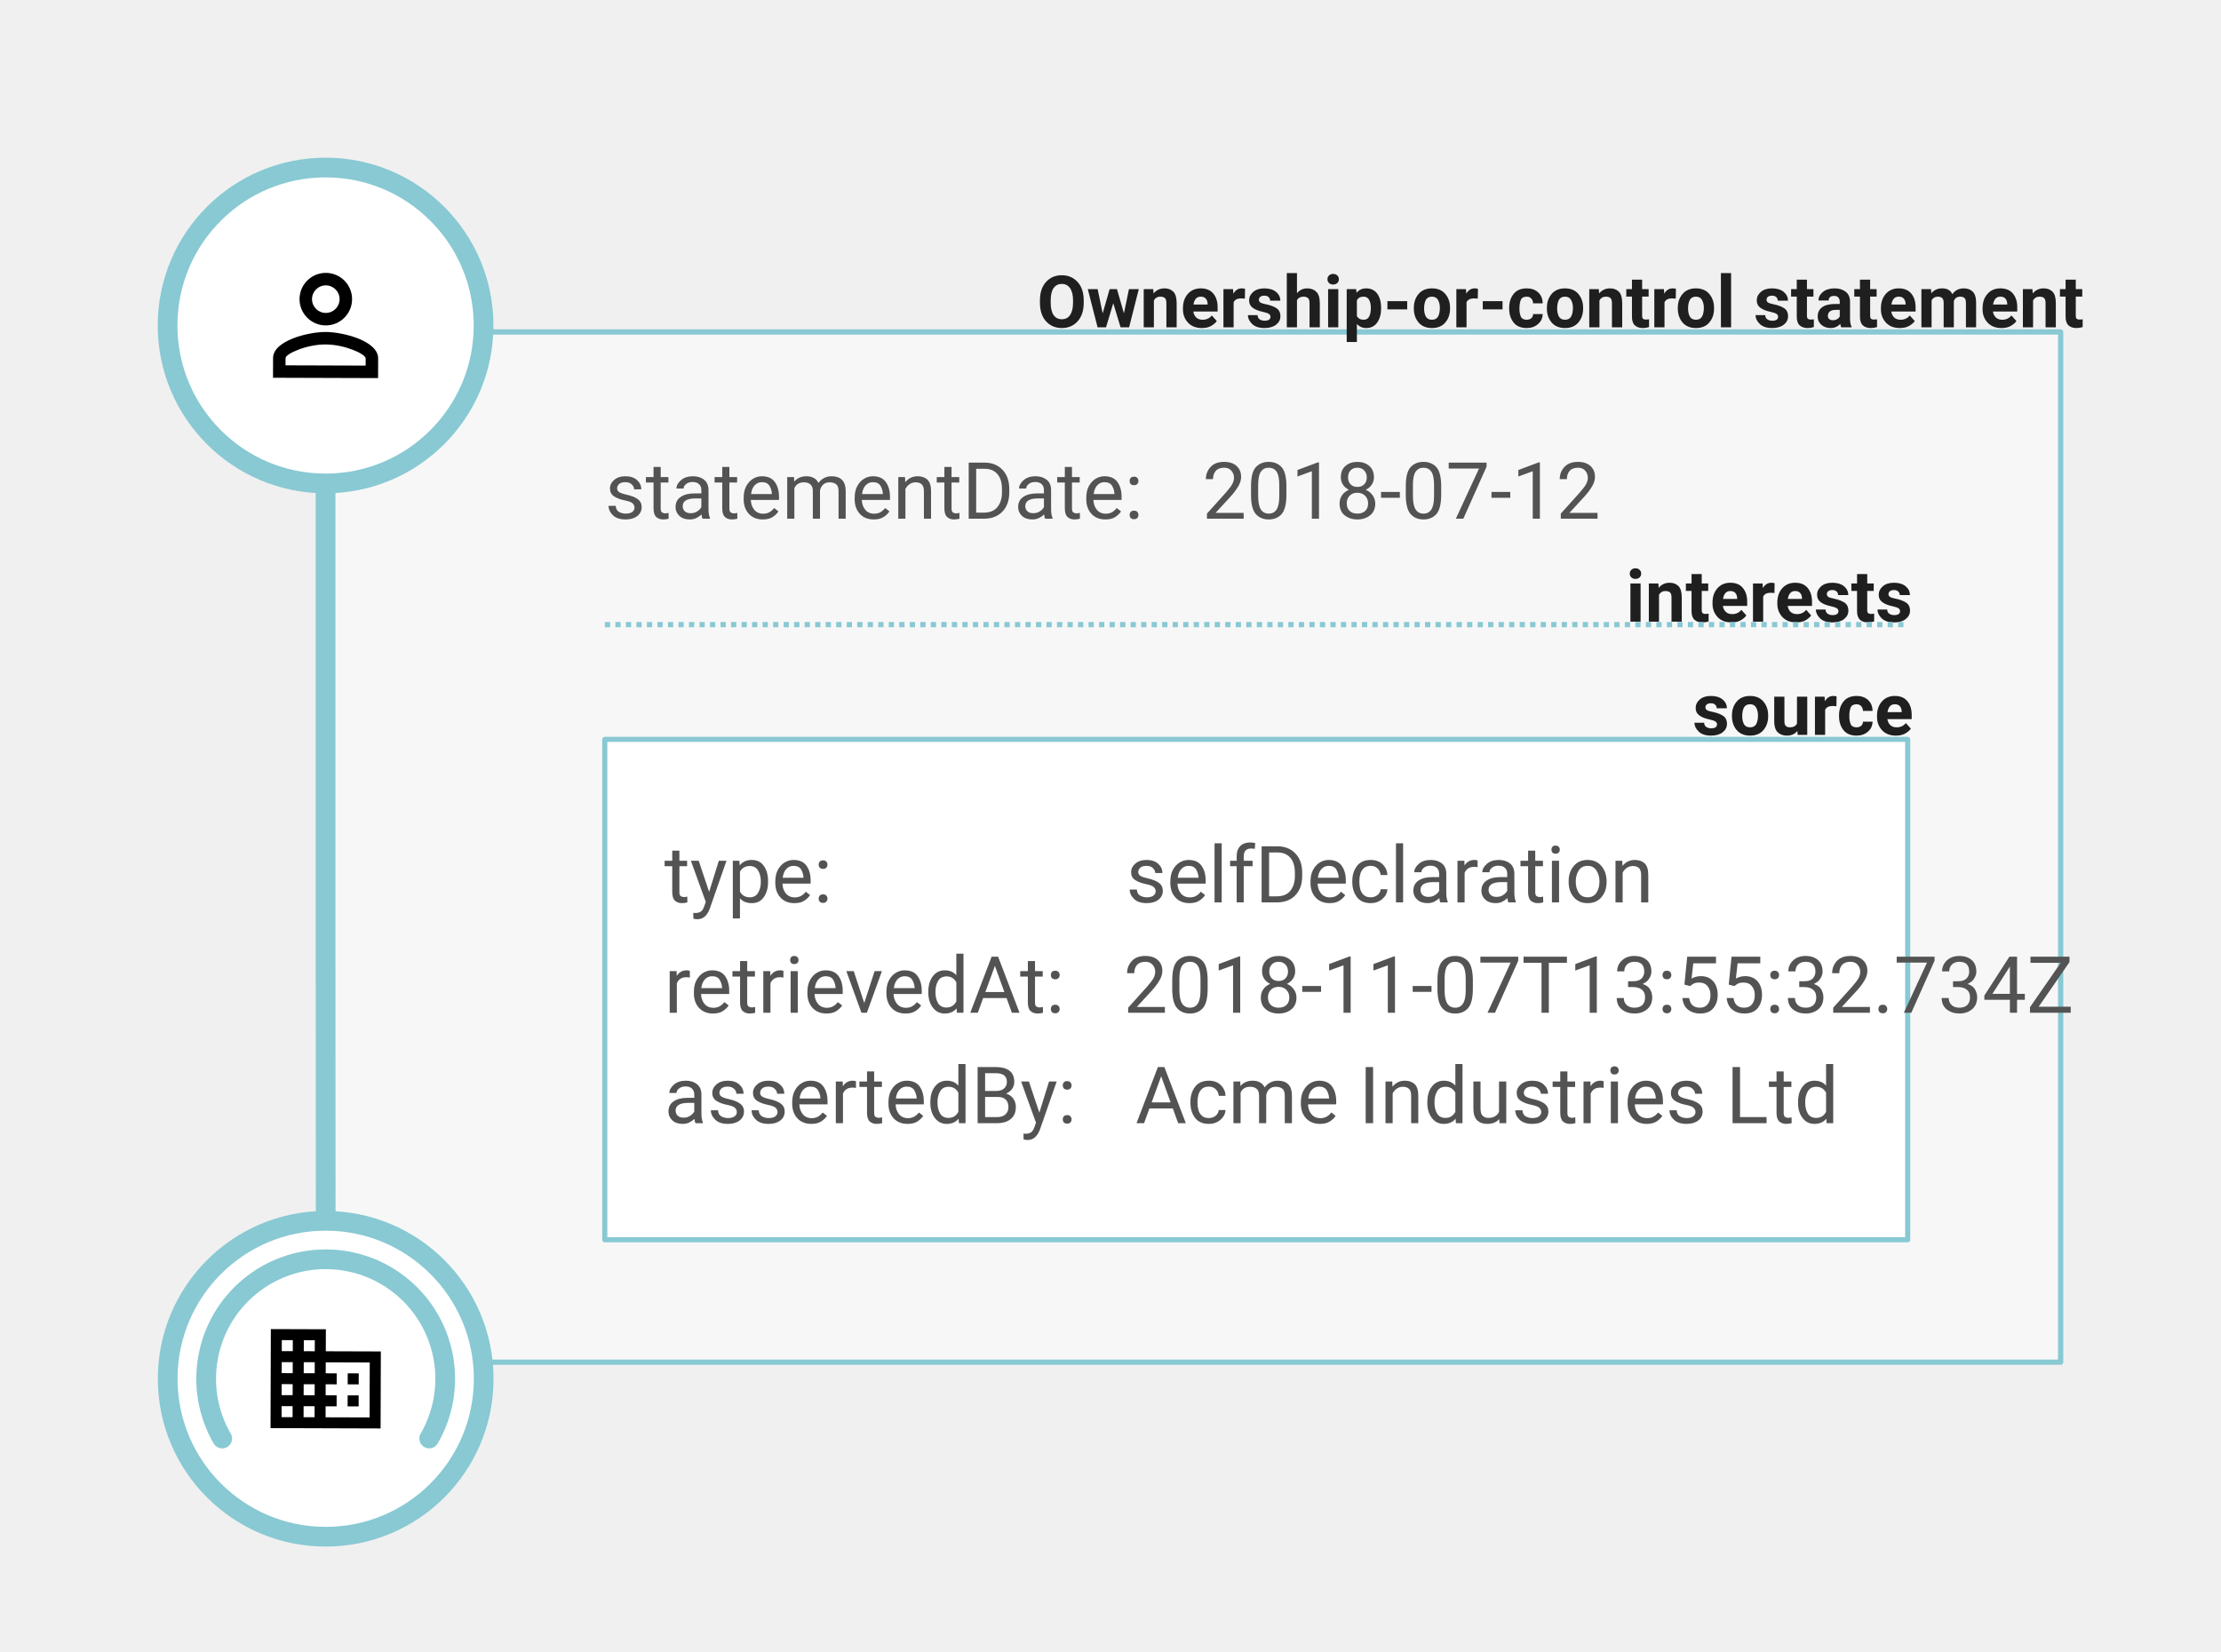
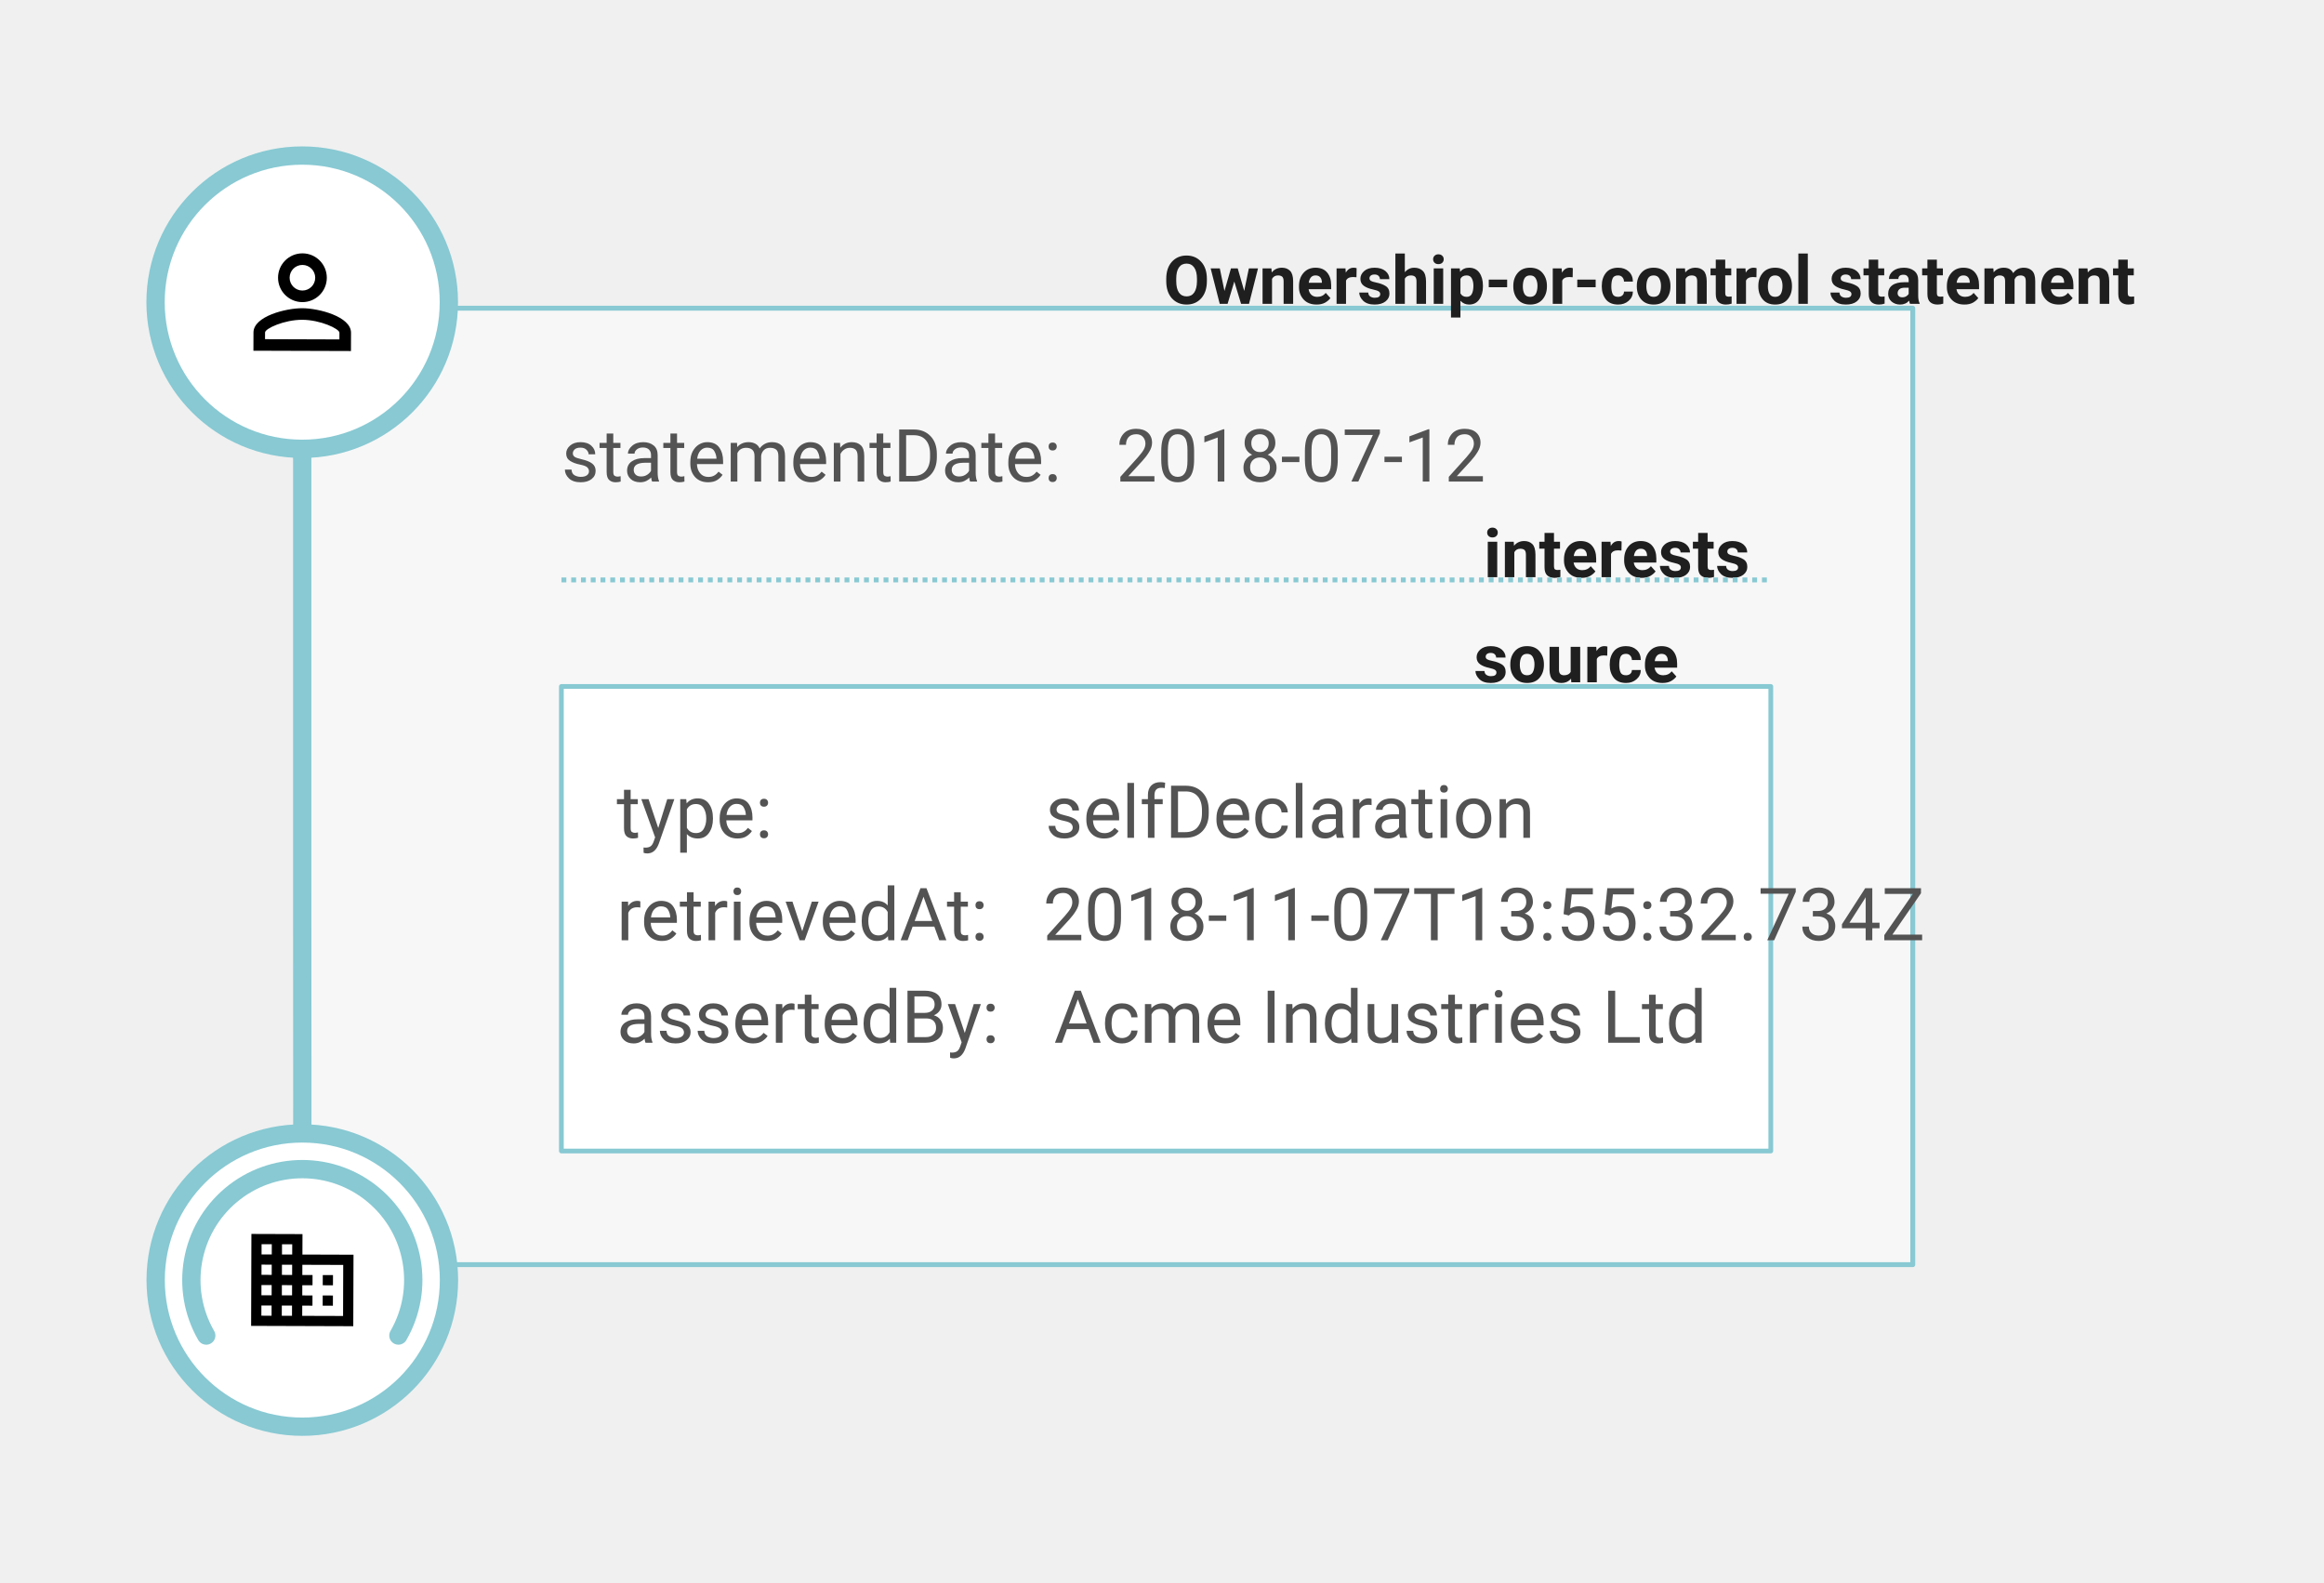
- <svg xmlns="http://www.w3.org/2000/svg" id="Layer_1" data-name="Layer 1" viewBox="0 0 422.451 314.247" version="1.1" width="422.451" height="314.247">
+ <svg xmlns="http://www.w3.org/2000/svg" id="Layer_1" data-name="Layer 1" viewBox="0 0 476.215 324.247" version="1.1" width="476.215" height="324.247">
  <defs id="defs3">
    <marker orient="auto" refY="0" refX="0" id="Arrow1Lend" style="overflow:visible">
-       <path id="path4371" d="M 0,0 5,-5 -12.5,0 5,5 0,0 Z" style="fill:#00deb6;fill-opacity:1;fill-rule:evenodd;stroke:#00deb6;stroke-width:1pt;stroke-opacity:1" transform="matrix(-0.8,0,0,-0.8,-10,0)" />
+       <path id="path4371" d="M 0,0 5,-5 -12.5,0 5,5 Z" style="fill:#00deb6;fill-opacity:1;fill-rule:evenodd;stroke:#00deb6;stroke-width:1pt;stroke-opacity:1" transform="matrix(-0.8,0,0,-0.8,-10,0)" />
    </marker>
    <marker orient="auto" refY="0" refX="0" id="Arrow1Mend" style="overflow:visible">
-       <path id="path4377" d="M 0,0 5,-5 -12.5,0 5,5 0,0 Z" style="fill:#00deb6;fill-opacity:1;fill-rule:evenodd;stroke:#00deb6;stroke-width:1pt;stroke-opacity:1" transform="matrix(-0.4,0,0,-0.4,-4,0)" />
+       <path id="path4377" d="M 0,0 5,-5 -12.5,0 5,5 Z" style="fill:#00deb6;fill-opacity:1;fill-rule:evenodd;stroke:#00deb6;stroke-width:1pt;stroke-opacity:1" transform="matrix(-0.4,0,0,-0.4,-4,0)" />
    </marker>
    <marker orient="auto" refY="0" refX="0" id="Arrow1Mstart" style="overflow:visible">
-       <path id="path4374" d="M 0,0 5,-5 -12.5,0 5,5 0,0 Z" style="fill:#88c9d3;fill-opacity:1;fill-rule:evenodd;stroke:#88c9d3;stroke-width:1pt;stroke-opacity:1" transform="matrix(0.4,0,0,0.4,4,0)" />
+       <path id="path4374" d="M 0,0 5,-5 -12.5,0 5,5 Z" style="fill:#88c9d3;fill-opacity:1;fill-rule:evenodd;stroke:#88c9d3;stroke-width:1pt;stroke-opacity:1" transform="matrix(0.4,0,0,0.4,4,0)" />
    </marker>
    <style id="style5">.cls-1,.cls-10,.cls-11,.cls-7,.cls-8{fill:none;}.cls-1,.cls-11{stroke:#00deb6;}.cls-1,.cls-10,.cls-11,.cls-7{stroke-miterlimit:10;}.cls-2{fill:#00deb6;}.cls-3{font-size:16px;fill:#262737;}.cls-12,.cls-3{font-family:HKGrotesk-SemiBold, HK Grotesk;font-weight:700;}.cls-4{letter-spacing:-0.03em;}.cls-5{letter-spacing:-0.02em;}.cls-6{letter-spacing:0em;}.cls-7{stroke:#262737;}.cls-11,.cls-7{stroke-width:5px;}.cls-9{letter-spacing:-0.01em;}.cls-10{stroke:#e6e6e6;}.cls-12{font-size:12px;fill:gray;}.cls-13{letter-spacing:-0.03em;}.cls-14{letter-spacing:-0.01em;}.cls-15{letter-spacing:-0.02em;}.cls-16{letter-spacing:0em;}.cls-17{letter-spacing:0em;}.cls-18{letter-spacing:0em;}</style>
    <marker orient="auto" refY="0" refX="0" id="Arrow1Mstart-2" style="overflow:visible">
-       <path id="path4374-0" d="M 0,0 5,-5 -12.5,0 5,5 0,0 Z" style="fill:#88c9d3;fill-opacity:1;fill-rule:evenodd;stroke:#88c9d3;stroke-width:1pt;stroke-opacity:1" transform="matrix(0.4,0,0,0.4,4,0)" />
+       <path id="path4374-0" d="M 0,0 5,-5 -12.5,0 5,5 Z" style="fill:#88c9d3;fill-opacity:1;fill-rule:evenodd;stroke:#88c9d3;stroke-width:1pt;stroke-opacity:1" transform="matrix(0.4,0,0,0.4,4,0)" />
    </marker>
    <clipPath id="p.1">
-       <path style="clip-rule:evenodd" id="path3414" d="M 0,0 30,0 30,26 0,26 Z" />
+       <path style="clip-rule:evenodd" id="path3414" d="M 0,0 H 30 V 26 H 0 Z" />
    </clipPath>
    <clipPath id="p.2">
-       <path style="clip-rule:evenodd" id="path3423" d="M 0,0 24,0 24,25 0,25 Z" />
+       <path style="clip-rule:evenodd" id="path3423" d="M 0,0 H 24 V 25 H 0 Z" />
    </clipPath>
    <clipPath id="p.1-3">
-       <path style="clip-rule:evenodd" id="path3414-8" d="M 0,0 30,0 30,26 0,26 Z" />
+       <path style="clip-rule:evenodd" id="path3414-8" d="M 0,0 H 30 V 26 H 0 Z" />
    </clipPath>
    <clipPath id="p.1-3-0">
-       <path style="clip-rule:evenodd" id="path3414-8-5" d="M 0,0 30,0 30,26 0,26 Z" />
+       <path style="clip-rule:evenodd" id="path3414-8-5" d="M 0,0 H 30 V 26 H 0 Z" />
    </clipPath>
    <clipPath id="p.2-5">
-       <path style="clip-rule:evenodd" id="path3423-3" d="M 0,0 24,0 24,25 0,25 Z" />
+       <path style="clip-rule:evenodd" id="path3423-3" d="M 0,0 H 24 V 25 H 0 Z" />
    </clipPath>
    <clipPath id="p.1-9">
-       <path style="clip-rule:evenodd" id="path3414-1" d="M 0,0 30,0 30,26 0,26 Z" />
+       <path style="clip-rule:evenodd" id="path3414-1" d="M 0,0 H 30 V 26 H 0 Z" />
    </clipPath>
    <marker orient="auto" refY="0" refX="0" id="Arrow1Mstart-2-5" style="overflow:visible">
-       <path id="path4374-0-0" d="M 0,0 5,-5 -12.5,0 5,5 0,0 Z" style="fill:#00deb6;fill-opacity:1;fill-rule:evenodd;stroke:#00deb6;stroke-width:1pt;stroke-opacity:1" transform="matrix(0.4,0,0,0.4,4,0)" />
+       <path id="path4374-0-0" d="M 0,0 5,-5 -12.5,0 5,5 Z" style="fill:#00deb6;fill-opacity:1;fill-rule:evenodd;stroke:#00deb6;stroke-width:1pt;stroke-opacity:1" transform="matrix(0.4,0,0,0.4,4,0)" />
    </marker>
    <marker orient="auto" refY="0" refX="0" id="Arrow1Mstart-4" style="overflow:visible">
-       <path id="path4374-9" d="M 0,0 5,-5 -12.5,0 5,5 0,0 Z" style="fill:#00deb6;fill-opacity:1;fill-rule:evenodd;stroke:#00deb6;stroke-width:1pt;stroke-opacity:1" transform="matrix(0.4,0,0,0.4,4,0)" />
+       <path id="path4374-9" d="M 0,0 5,-5 -12.5,0 5,5 Z" style="fill:#00deb6;fill-opacity:1;fill-rule:evenodd;stroke:#00deb6;stroke-width:1pt;stroke-opacity:1" transform="matrix(0.4,0,0,0.4,4,0)" />
    </marker>
    <marker orient="auto" refY="0" refX="0" id="Arrow1Mstart-2-9" style="overflow:visible">
-       <path id="path4374-0-9" d="M 0,0 5,-5 -12.5,0 5,5 0,0 Z" style="fill:#88c9d3;fill-opacity:1;fill-rule:evenodd;stroke:#88c9d3;stroke-width:1pt;stroke-opacity:1" transform="matrix(0.4,0,0,0.4,4,0)" />
+       <path id="path4374-0-9" d="M 0,0 5,-5 -12.5,0 5,5 Z" style="fill:#88c9d3;fill-opacity:1;fill-rule:evenodd;stroke:#88c9d3;stroke-width:1pt;stroke-opacity:1" transform="matrix(0.4,0,0,0.4,4,0)" />
    </marker>
    <marker orient="auto" refY="0" refX="0" id="Arrow1Mstart-2-9-8" style="overflow:visible">
-       <path id="path4374-0-9-9" d="M 0,0 5,-5 -12.5,0 5,5 0,0 Z" style="fill:#88c9d3;fill-opacity:1;fill-rule:evenodd;stroke:#88c9d3;stroke-width:1pt;stroke-opacity:1" transform="matrix(0.4,0,0,0.4,4,0)" />
+       <path id="path4374-0-9-9" d="M 0,0 5,-5 -12.5,0 5,5 Z" style="fill:#88c9d3;fill-opacity:1;fill-rule:evenodd;stroke:#88c9d3;stroke-width:1pt;stroke-opacity:1" transform="matrix(0.4,0,0,0.4,4,0)" />
    </marker>
  </defs>
  <rect style="fill:#f7f7f7;fill-opacity:1;stroke:#88c9d3;stroke-width:1;stroke-linecap:round;stroke-linejoin:round;stroke-miterlimit:10;stroke-dasharray:none;stroke-opacity:1" id="rect11772" width="330" height="196" x="61.951" y="63.161" />
  <circle class="cls-11" id="circle209-2-0-1" style="fill:#ffffff;fill-opacity:1;stroke:#88c9d3;stroke-width:3.75;stroke-linecap:round;stroke-miterlimit:8.5;stroke-dasharray:none;stroke-opacity:1" cx="61.949" cy="262.319" r="30.052" />
  <path class="cls-11" id="circle209-7-4" style="fill:none;stroke:#88c9d3;stroke-width:3.75;stroke-linecap:round;stroke-miterlimit:8.5;stroke-dasharray:none;stroke-opacity:1" d="m 42.26,273.687 a 22.735,22.735 0 0 1 5.075,-28.783 22.735,22.735 0 0 1 29.227,0 22.735,22.735 0 0 1 5.075,28.783" />
  <path class="cls-2" d="M 347.068,56.626 Z" id="path11-6" style="fill:#00deb6" />
-   <path d="m 347.068,56.626 0,0 m 0,0 0,0 m 0,0 z m 0,0 z" id="path27-3" />
+   <path d="m 347.068,56.626 v 0 m 0,0 v 0 m 0,0 z m 0,0 z" id="path27-3" />
  <path class="cls-8" d="M 347.068,56.626 Z" id="path29-0" style="fill:none" />
  <path class="cls-8" d="M 347.068,56.626 Z" id="path41-6" style="fill:none" />
  <path d="m 347.068,56.626 z m 0,0 z m 0,0 z m 0,0 z m 0,0 z m 0,0 z m 0,0 z m 0,0 z m 0,0 z m 0,0 z m 0,0 z m 0,0 z" id="path43-0" />
-   <path class="cls-10" d="m 347.068,56.626 0,0" id="path45-4" style="fill:none;stroke:#e6e6e6;stroke-miterlimit:10" />
-   <path class="cls-10" d="m 347.068,56.626 0,0" id="path47-5" style="fill:none;stroke:#e6e6e6;stroke-miterlimit:10" />
-   <path class="cls-10" d="m 347.068,56.626 0,0" id="path49-8" style="fill:none;stroke:#e6e6e6;stroke-miterlimit:10" />
-   <path class="cls-10" d="m 347.068,56.626 0,0" id="path51-2" style="fill:none;stroke:#e6e6e6;stroke-miterlimit:10" />
-   <path class="cls-10" d="m 347.068,56.626 0,0" id="path53-8" style="fill:none;stroke:#e6e6e6;stroke-miterlimit:10" />
-   <path class="cls-10" d="m 347.068,56.626 0,0" id="path55-6" style="fill:none;stroke:#e6e6e6;stroke-miterlimit:10" />
-   <path class="cls-10" d="m 347.068,56.626 0,0" id="path57-8" style="fill:none;stroke:#e6e6e6;stroke-miterlimit:10" />
-   <path class="cls-10" d="m 347.068,56.626 0,0" id="path59-5" style="fill:none;stroke:#e6e6e6;stroke-miterlimit:10" />
-   <path class="cls-10" d="m 347.068,56.626 0,0" id="path61-3" style="fill:none;stroke:#e6e6e6;stroke-miterlimit:10" />
-   <path class="cls-10" d="m 347.068,56.626 0,0" id="path63-4" style="fill:none;stroke:#e6e6e6;stroke-miterlimit:10" />
-   <path class="cls-10" d="m 347.068,56.626 0,0" id="path65-0" style="fill:none;stroke:#e6e6e6;stroke-miterlimit:10" />
-   <path class="cls-10" d="m 347.068,56.626 0,0" id="path67-1" style="fill:none;stroke:#e6e6e6;stroke-miterlimit:10" />
-   <path class="cls-10" d="m 347.068,56.626 0,0" id="path69-7" style="fill:none;stroke:#e6e6e6;stroke-miterlimit:10" />
-   <path class="cls-10" d="m 347.068,56.626 0,0" id="path71-7" style="fill:none;stroke:#e6e6e6;stroke-miterlimit:10" />
-   <path class="cls-10" d="m 347.068,56.626 0,0" id="path73-8" style="fill:none;stroke:#e6e6e6;stroke-miterlimit:10" />
-   <path class="cls-10" d="m 347.068,56.626 0,0" id="path75-0" style="fill:none;stroke:#e6e6e6;stroke-miterlimit:10" />
-   <path class="cls-10" d="m 347.068,56.626 0,0" id="path77-8" style="fill:none;stroke:#e6e6e6;stroke-miterlimit:10" />
-   <path class="cls-11" d="m 347.068,56.626 0,0" id="path79-9" style="fill:none;stroke:#00deb6;stroke-width:5px;stroke-miterlimit:10" />
-   <path class="cls-11" d="m 347.068,56.626 0,0" id="path85-7" style="fill:none;stroke:#00deb6;stroke-width:5px;stroke-miterlimit:10" />
-   <path class="cls-11" d="m 347.068,56.626 0,0" id="path87-8" style="fill:none;stroke:#00deb6;stroke-width:5px;stroke-miterlimit:10" />
-   <path class="cls-11" d="m 347.068,56.626 0,0" id="path89-3" style="fill:none;stroke:#00deb6;stroke-width:5px;stroke-miterlimit:10" />
-   <path class="cls-11" d="m 347.068,56.626 0,0" id="path91-9" style="fill:none;stroke:#00deb6;stroke-width:5px;stroke-miterlimit:10" />
-   <path class="cls-11" d="m 347.068,56.626 0,0" id="path93-7" style="fill:none;stroke:#00deb6;stroke-width:5px;stroke-miterlimit:10" />
-   <path class="cls-11" d="m 347.068,56.626 0,0" id="path95-2" style="fill:none;stroke:#00deb6;stroke-width:5px;stroke-miterlimit:10" />
-   <path class="cls-10" d="m 347.068,56.626 0,0" id="path97-5" style="fill:none;stroke:#e6e6e6;stroke-miterlimit:10" />
-   <path class="cls-10" d="m 347.068,56.626 0,0" id="path99-0" style="fill:none;stroke:#e6e6e6;stroke-miterlimit:10" />
-   <path class="cls-10" d="m 347.068,56.626 0,0" id="path101-2" style="fill:none;stroke:#e6e6e6;stroke-miterlimit:10" />
-   <path class="cls-10" d="m 347.068,56.626 0,0" id="path103-4" style="fill:none;stroke:#e6e6e6;stroke-miterlimit:10" />
-   <path class="cls-10" d="m 347.068,56.626 0,0" id="path105-8" style="fill:none;stroke:#e6e6e6;stroke-miterlimit:10" />
-   <path class="cls-10" d="m 347.068,56.626 0,0" id="path107-0" style="fill:none;stroke:#e6e6e6;stroke-miterlimit:10" />
-   <path class="cls-10" d="m 347.068,56.626 0,0" id="path109-6" style="fill:none;stroke:#e6e6e6;stroke-miterlimit:10" />
-   <path class="cls-10" d="m 347.068,56.626 0,0" id="path111-2" style="fill:none;stroke:#e6e6e6;stroke-miterlimit:10" />
-   <path class="cls-10" d="m 347.068,56.626 0,0" id="path113-6" style="fill:none;stroke:#e6e6e6;stroke-miterlimit:10" />
-   <path class="cls-10" d="m 347.068,56.626 0,0" id="path115-5" style="fill:none;stroke:#e6e6e6;stroke-miterlimit:10" />
-   <path class="cls-10" d="m 347.068,56.626 0,0" id="path117-6" style="fill:none;stroke:#e6e6e6;stroke-miterlimit:10" />
-   <path class="cls-10" d="m 347.068,56.626 0,0" id="path119-6" style="fill:none;stroke:#e6e6e6;stroke-miterlimit:10" />
+   <path class="cls-10" d="m 347.068,56.626 v 0" id="path45-4" style="fill:none;stroke:#e6e6e6;stroke-miterlimit:10" />
+   <path class="cls-10" d="m 347.068,56.626 v 0" id="path47-5" style="fill:none;stroke:#e6e6e6;stroke-miterlimit:10" />
+   <path class="cls-10" d="m 347.068,56.626 v 0" id="path49-8" style="fill:none;stroke:#e6e6e6;stroke-miterlimit:10" />
+   <path class="cls-10" d="m 347.068,56.626 v 0" id="path51-2" style="fill:none;stroke:#e6e6e6;stroke-miterlimit:10" />
+   <path class="cls-10" d="m 347.068,56.626 v 0" id="path53-8" style="fill:none;stroke:#e6e6e6;stroke-miterlimit:10" />
+   <path class="cls-10" d="m 347.068,56.626 v 0" id="path55-6" style="fill:none;stroke:#e6e6e6;stroke-miterlimit:10" />
+   <path class="cls-10" d="m 347.068,56.626 v 0" id="path57-8" style="fill:none;stroke:#e6e6e6;stroke-miterlimit:10" />
+   <path class="cls-10" d="m 347.068,56.626 v 0" id="path59-5" style="fill:none;stroke:#e6e6e6;stroke-miterlimit:10" />
+   <path class="cls-10" d="m 347.068,56.626 v 0" id="path61-3" style="fill:none;stroke:#e6e6e6;stroke-miterlimit:10" />
+   <path class="cls-10" d="m 347.068,56.626 v 0" id="path63-4" style="fill:none;stroke:#e6e6e6;stroke-miterlimit:10" />
+   <path class="cls-10" d="m 347.068,56.626 v 0" id="path65-0" style="fill:none;stroke:#e6e6e6;stroke-miterlimit:10" />
+   <path class="cls-10" d="m 347.068,56.626 v 0" id="path67-1" style="fill:none;stroke:#e6e6e6;stroke-miterlimit:10" />
+   <path class="cls-10" d="m 347.068,56.626 v 0" id="path69-7" style="fill:none;stroke:#e6e6e6;stroke-miterlimit:10" />
+   <path class="cls-10" d="m 347.068,56.626 v 0" id="path71-7" style="fill:none;stroke:#e6e6e6;stroke-miterlimit:10" />
+   <path class="cls-10" d="m 347.068,56.626 v 0" id="path73-8" style="fill:none;stroke:#e6e6e6;stroke-miterlimit:10" />
+   <path class="cls-10" d="m 347.068,56.626 v 0" id="path75-0" style="fill:none;stroke:#e6e6e6;stroke-miterlimit:10" />
+   <path class="cls-10" d="m 347.068,56.626 v 0" id="path77-8" style="fill:none;stroke:#e6e6e6;stroke-miterlimit:10" />
+   <path class="cls-11" d="m 347.068,56.626 v 0" id="path79-9" style="fill:none;stroke:#00deb6;stroke-width:5px;stroke-miterlimit:10" />
+   <path class="cls-11" d="m 347.068,56.626 v 0" id="path85-7" style="fill:none;stroke:#00deb6;stroke-width:5px;stroke-miterlimit:10" />
+   <path class="cls-11" d="m 347.068,56.626 v 0" id="path87-8" style="fill:none;stroke:#00deb6;stroke-width:5px;stroke-miterlimit:10" />
+   <path class="cls-11" d="m 347.068,56.626 v 0" id="path89-3" style="fill:none;stroke:#00deb6;stroke-width:5px;stroke-miterlimit:10" />
+   <path class="cls-11" d="m 347.068,56.626 v 0" id="path91-9" style="fill:none;stroke:#00deb6;stroke-width:5px;stroke-miterlimit:10" />
+   <path class="cls-11" d="m 347.068,56.626 v 0" id="path93-7" style="fill:none;stroke:#00deb6;stroke-width:5px;stroke-miterlimit:10" />
+   <path class="cls-11" d="m 347.068,56.626 v 0" id="path95-2" style="fill:none;stroke:#00deb6;stroke-width:5px;stroke-miterlimit:10" />
+   <path class="cls-10" d="m 347.068,56.626 v 0" id="path97-5" style="fill:none;stroke:#e6e6e6;stroke-miterlimit:10" />
+   <path class="cls-10" d="m 347.068,56.626 v 0" id="path99-0" style="fill:none;stroke:#e6e6e6;stroke-miterlimit:10" />
+   <path class="cls-10" d="m 347.068,56.626 v 0" id="path101-2" style="fill:none;stroke:#e6e6e6;stroke-miterlimit:10" />
+   <path class="cls-10" d="m 347.068,56.626 v 0" id="path103-4" style="fill:none;stroke:#e6e6e6;stroke-miterlimit:10" />
+   <path class="cls-10" d="m 347.068,56.626 v 0" id="path105-8" style="fill:none;stroke:#e6e6e6;stroke-miterlimit:10" />
+   <path class="cls-10" d="m 347.068,56.626 v 0" id="path107-0" style="fill:none;stroke:#e6e6e6;stroke-miterlimit:10" />
+   <path class="cls-10" d="m 347.068,56.626 v 0" id="path109-6" style="fill:none;stroke:#e6e6e6;stroke-miterlimit:10" />
+   <path class="cls-10" d="m 347.068,56.626 v 0" id="path111-2" style="fill:none;stroke:#e6e6e6;stroke-miterlimit:10" />
+   <path class="cls-10" d="m 347.068,56.626 v 0" id="path113-6" style="fill:none;stroke:#e6e6e6;stroke-miterlimit:10" />
+   <path class="cls-10" d="m 347.068,56.626 v 0" id="path115-5" style="fill:none;stroke:#e6e6e6;stroke-miterlimit:10" />
+   <path class="cls-10" d="m 347.068,56.626 v 0" id="path117-6" style="fill:none;stroke:#e6e6e6;stroke-miterlimit:10" />
+   <path class="cls-10" d="m 347.068,56.626 v 0" id="path119-6" style="fill:none;stroke:#e6e6e6;stroke-miterlimit:10" />
  <path class="cls-2" d="M 347.068,56.626 Z" id="path171-1" style="fill:#00deb6" />
  <path class="cls-2" d="M 347.068,56.626 Z" id="path197-3" style="fill:#00deb6" />
  <path class="cls-8" d="M 347.068,56.626 Z" id="path211-2" style="fill:none" />
  <path d="m 347.068,56.626 z m 0,0 z m 0,0 z m 0,0 z m 0,0 z m 0,0 z m 0,0 z m 0,0 z m 0,0 z m 0,0 z m 0,0 z m 0,0 z" id="path213-9" />
  <path id="path4516" d="m 61.97,257.087 0.013,-4.186 -10.466,-0.034 -0.059,18.838 20.932,0.068 0.048,-14.652 z m -6.32,12.539 -2.093,-0.007 0.006,-2.093 2.093,0.007 z m 0.013,-4.186 -2.093,-0.007 0.006,-2.093 2.093,0.007 z m 0.013,-4.186 -2.093,-0.007 0.006,-2.093 2.093,0.007 z m 0.013,-4.186 -2.093,-0.007 0.006,-2.093 2.093,0.007 z m 4.146,12.573 -2.093,-0.006 0.006,-2.095 2.093,0.007 z m 0.013,-4.186 -2.093,-0.006 0.006,-2.093 2.093,0.007 z m 0.013,-4.186 -2.093,-0.006 0.006,-2.093 2.093,0.007 z m 0.013,-4.186 -2.093,-0.006 0.007,-2.093 2.093,0.007 z m 10.426,12.593 -8.373,-0.025 0.006,-2.093 2.093,0.007 0.006,-2.093 -2.093,-0.006 0.006,-2.093 2.093,0.007 0.006,-2.093 -2.093,-0.006 0.006,-2.093 8.373,0.028 z m -2.066,-8.38 -2.093,-0.006 -0.007,2.093 2.093,0.007 z m -0.013,4.186 -2.093,-0.006 -0.007,2.093 2.093,0.007 z" />
  <circle class="cls-11" id="circle209-2-0-1-7" style="fill:#ffffff;fill-opacity:1;stroke:#88c9d3;stroke-width:3.75;stroke-linecap:round;stroke-miterlimit:8.5;stroke-dasharray:none;stroke-opacity:1" cx="61.927" cy="61.927" r="30.052" />
  <path style="fill:none;fill-rule:evenodd;stroke:#88c9d3;stroke-width:3.75;stroke-linecap:butt;stroke-linejoin:miter;stroke-miterlimit:8.5;stroke-dasharray:none;stroke-opacity:1" d="m 61.927,91.979 1.2e-5,85.868 0.023,54.42" id="path12354-2-8-1" />
  <path id="path5743" d="m 61.979,54.292 a 2.623,2.623 0 1 1 -2.632,2.614 2.623,2.623 0 0 1 2.632,-2.614 m -0.036,11.242 c 3.71,0.012 7.614,1.849 7.611,2.648 l -0.005,1.374 -15.24,-0.05 0.005,-1.374 c 0,-0.799 3.918,-2.611 7.629,-2.598 m 0.044,-13.616 a 4.997,4.997 0 1 0 4.981,5.013 4.995,4.995 0 0 0 -4.981,-5.013 z m -0.036,11.242 c -3.335,-0.011 -9.999,1.641 -10.011,4.964 l -0.012,3.747 19.986,0.064 0.013,-3.747 c 0.011,-3.322 -6.641,-5.017 -9.976,-5.028 z" />
  <rect style="fill:#ffffff;fill-opacity:1;stroke:#88c9d3;stroke-width:0.97;stroke-linecap:round;stroke-linejoin:round;stroke-miterlimit:10;stroke-dasharray:none;stroke-opacity:1" id="rect11772-8" width="247.824" height="95.199" x="115.035" y="140.672" />
-   <text xml:space="preserve" style="font-style:normal;font-variant:normal;font-weight:normal;font-stretch:normal;font-size:15px;line-height:140%;font-family:Roboto;-inkscape-font-specification:'Roboto, Normal';text-align:start;letter-spacing:0px;word-spacing:0px;writing-mode:lr-tb;text-anchor:start;fill:#535353;fill-opacity:1;stroke:none;stroke-width:1px;stroke-linecap:butt;stroke-linejoin:miter;stroke-opacity:1" x="126.353" y="171.688" id="text14691">
+   <text xml:space="preserve" style="font-style:normal;font-variant:normal;font-weight:normal;font-stretch:normal;line-height:0%;font-family:Roboto;-inkscape-font-specification:'Roboto, Normal';text-align:start;letter-spacing:0px;word-spacing:0px;writing-mode:lr-tb;text-anchor:start;fill:#535353;fill-opacity:1;stroke:none;stroke-width:1px;stroke-linecap:butt;stroke-linejoin:miter;stroke-opacity:1" x="126.353" y="171.688" id="text14691">
    <tspan x="126.353" y="171.688" style="color:#000000;font-style:normal;font-variant:normal;font-weight:normal;font-stretch:normal;font-size:15px;line-height:140%;font-family:Roboto;-inkscape-font-specification:'Roboto, Normal';text-align:start;writing-mode:lr-tb;text-anchor:start;clip-rule:nonzero;display:inline;overflow:visible;visibility:visible;opacity:1;isolation:auto;mix-blend-mode:normal;color-interpolation:sRGB;color-interpolation-filters:linearRGB;solid-color:#000000;solid-opacity:1;fill:#535353;fill-opacity:1;fill-rule:nonzero;stroke:none;stroke-width:1px;stroke-linecap:butt;stroke-linejoin:miter;stroke-miterlimit:4;stroke-dasharray:none;stroke-dashoffset:0;stroke-opacity:1;color-rendering:auto;image-rendering:auto;shape-rendering:auto;text-rendering:auto;enable-background:accumulate" id="tspan9721">type:               selfDeclaration</tspan>
    <tspan x="126.353" y="192.688" style="color:#000000;font-style:normal;font-variant:normal;font-weight:normal;font-stretch:normal;font-size:15px;line-height:140%;font-family:Roboto;-inkscape-font-specification:'Roboto, Normal';text-align:start;writing-mode:lr-tb;text-anchor:start;clip-rule:nonzero;display:inline;overflow:visible;visibility:visible;opacity:1;isolation:auto;mix-blend-mode:normal;color-interpolation:sRGB;color-interpolation-filters:linearRGB;solid-color:#000000;solid-opacity:1;fill:#535353;fill-opacity:1;fill-rule:nonzero;stroke:none;stroke-width:1px;stroke-linecap:butt;stroke-linejoin:miter;stroke-miterlimit:4;stroke-dasharray:none;stroke-dashoffset:0;stroke-opacity:1;color-rendering:auto;image-rendering:auto;shape-rendering:auto;text-rendering:auto;enable-background:accumulate" id="tspan9725">retrievedAt:   2018-11-07T13:55:32.734Z</tspan>
    <tspan x="126.353" y="213.688" style="color:#000000;font-style:normal;font-variant:normal;font-weight:normal;font-stretch:normal;font-size:15px;line-height:140%;font-family:Roboto;-inkscape-font-specification:'Roboto, Normal';text-align:start;writing-mode:lr-tb;text-anchor:start;clip-rule:nonzero;display:inline;overflow:visible;visibility:visible;opacity:1;isolation:auto;mix-blend-mode:normal;color-interpolation:sRGB;color-interpolation-filters:linearRGB;solid-color:#000000;solid-opacity:1;fill:#535353;fill-opacity:1;fill-rule:nonzero;stroke:none;stroke-width:1px;stroke-linecap:butt;stroke-linejoin:miter;stroke-miterlimit:4;stroke-dasharray:none;stroke-dashoffset:0;stroke-opacity:1;color-rendering:auto;image-rendering:auto;shape-rendering:auto;text-rendering:auto;enable-background:accumulate" id="tspan10952">assertedBy:   Acme Industries Ltd</tspan>
  </text>
-   <text class="cls-3" id="text31-0" style="font-style:normal;font-variant:normal;font-weight:bold;font-stretch:normal;font-size:13.75px;line-height:125%;font-family:Roboto;-inkscape-font-specification:'Roboto, Bold';text-align:start;writing-mode:lr-tb;text-anchor:start;fill:#ffffff;fill-opacity:1" x="310.919" y="139.816">
-     <tspan x="321.919" y="139.816" id="tspan35-6" style="font-style:normal;font-variant:normal;font-weight:bold;font-stretch:normal;font-size:13.75px;line-height:125%;font-family:Roboto;-inkscape-font-specification:'Roboto, Bold';text-align:start;writing-mode:lr-tb;text-anchor:start;fill:#1f1f1f;fill-opacity:1">source</tspan>
+   <text class="cls-3" id="text31-0" style="font-style:normal;font-variant:normal;font-weight:bold;font-stretch:normal;font-size:13.75px;line-height:0%;font-family:Roboto;-inkscape-font-specification:'Roboto, Bold';text-align:end;writing-mode:lr-tb;text-anchor:end;fill:#ffffff;fill-opacity:1" x="383.373" y="139.816">
+     <tspan x="344.019" y="139.816" id="tspan35-6" style="font-style:normal;font-variant:normal;font-weight:bold;font-stretch:normal;font-size:13.75px;line-height:125%;font-family:Roboto;-inkscape-font-specification:'Roboto, Bold';text-align:end;writing-mode:lr-tb;text-anchor:end;fill:#1f1f1f;fill-opacity:1">source</tspan>
  </text>
-   <text id="text9873" y="62.268" x="197.225" style="font-style:normal;font-variant:normal;font-weight:bold;font-stretch:normal;font-size:13.75px;line-height:120%;font-family:Roboto;-inkscape-font-specification:'Roboto, Bold';text-align:start;letter-spacing:0px;word-spacing:0px;writing-mode:lr-tb;text-anchor:start;fill:#1f1f1f;fill-opacity:1;stroke:none;stroke-width:1px;stroke-linecap:butt;stroke-linejoin:miter;stroke-opacity:1" xml:space="preserve">
-     <tspan y="62.268" x="197.225" id="tspan9875">Ownership-or-control statement</tspan>
+   <text id="text9873" y="62.268" x="446.537" style="font-style:normal;font-variant:normal;font-weight:bold;font-stretch:normal;line-height:0%;font-family:Roboto;-inkscape-font-specification:'Roboto, Bold';text-align:end;letter-spacing:0px;word-spacing:0px;writing-mode:lr-tb;text-anchor:end;fill:#1f1f1f;fill-opacity:1;stroke:none;stroke-width:1px;stroke-linecap:butt;stroke-linejoin:miter;stroke-opacity:1" xml:space="preserve">
+     <tspan y="62.268" x="446.537" id="tspan9875" style="font-size:13.75px;line-height:1.2;text-align:end;text-anchor:end">Ownership-or-control statement</tspan>
  </text>
-   <text xml:space="preserve" style="font-style:normal;font-variant:normal;font-weight:normal;font-stretch:normal;font-size:15px;line-height:140%;font-family:Roboto;-inkscape-font-specification:'Roboto, Normal';text-align:start;letter-spacing:0px;word-spacing:0px;writing-mode:lr-tb;text-anchor:start;fill:#535353;fill-opacity:1;stroke:none;stroke-width:1px;stroke-linecap:butt;stroke-linejoin:miter;stroke-opacity:1" x="115.05" y="98.687" id="text14691-4">
+   <text xml:space="preserve" style="font-style:normal;font-variant:normal;font-weight:normal;font-stretch:normal;line-height:0%;font-family:Roboto;-inkscape-font-specification:'Roboto, Normal';text-align:start;letter-spacing:0px;word-spacing:0px;writing-mode:lr-tb;text-anchor:start;fill:#535353;fill-opacity:1;stroke:none;stroke-width:1px;stroke-linecap:butt;stroke-linejoin:miter;stroke-opacity:1" x="115.05" y="98.687" id="text14691-4">
    <tspan x="115.05" y="98.687" style="color:#000000;font-style:normal;font-variant:normal;font-weight:normal;font-stretch:normal;font-size:15px;line-height:140%;font-family:Roboto;-inkscape-font-specification:'Roboto, Normal';text-align:start;writing-mode:lr-tb;text-anchor:start;clip-rule:nonzero;display:inline;overflow:visible;visibility:visible;opacity:1;isolation:auto;mix-blend-mode:normal;color-interpolation:sRGB;color-interpolation-filters:linearRGB;solid-color:#000000;solid-opacity:1;fill:#535353;fill-opacity:1;fill-rule:nonzero;stroke:none;stroke-width:1px;stroke-linecap:butt;stroke-linejoin:miter;stroke-miterlimit:4;stroke-dasharray:none;stroke-dashoffset:0;stroke-opacity:1;color-rendering:auto;image-rendering:auto;shape-rendering:auto;text-rendering:auto;enable-background:accumulate" id="tspan9721-0">statementDate:   2018-07-12</tspan>
-     <tspan x="115.05" y="119.687" style="color:#000000;font-style:normal;font-variant:normal;font-weight:normal;font-stretch:normal;font-size:15px;line-height:140%;font-family:Roboto;-inkscape-font-specification:'Roboto, Normal';text-align:start;writing-mode:lr-tb;text-anchor:start;clip-rule:nonzero;display:inline;overflow:visible;visibility:visible;opacity:1;isolation:auto;mix-blend-mode:normal;color-interpolation:sRGB;color-interpolation-filters:linearRGB;solid-color:#000000;solid-opacity:1;fill:#535353;fill-opacity:1;fill-rule:nonzero;stroke:none;stroke-width:1px;stroke-linecap:butt;stroke-linejoin:miter;stroke-miterlimit:4;stroke-dasharray:none;stroke-dashoffset:0;stroke-opacity:1;color-rendering:auto;image-rendering:auto;shape-rendering:auto;text-rendering:auto;enable-background:accumulate" id="tspan9725-6" />
+     <tspan x="115.05" y="119.687" style="color:#000000;font-style:normal;font-variant:normal;font-weight:normal;font-stretch:normal;font-size:15px;line-height:140%;font-family:Roboto;-inkscape-font-specification:'Roboto, Normal';text-align:start;writing-mode:lr-tb;text-anchor:start;clip-rule:nonzero;display:inline;overflow:visible;visibility:visible;opacity:1;isolation:auto;mix-blend-mode:normal;color-interpolation:sRGB;color-interpolation-filters:linearRGB;solid-color:#000000;solid-opacity:1;fill:#535353;fill-opacity:1;fill-rule:nonzero;stroke:none;stroke-width:1px;stroke-linecap:butt;stroke-linejoin:miter;stroke-miterlimit:4;stroke-dasharray:none;stroke-dashoffset:0;stroke-opacity:1;color-rendering:auto;image-rendering:auto;shape-rendering:auto;text-rendering:auto;enable-background:accumulate" id="tspan9725-6"> </tspan>
  </text>
-   <text class="cls-3" id="text31-0-9-1" style="font-style:normal;font-variant:normal;font-weight:bold;font-stretch:normal;font-size:13.75px;line-height:125%;font-family:Roboto;-inkscape-font-specification:'Roboto, Bold';text-align:start;writing-mode:lr-tb;text-anchor:start;fill:#ffffff;fill-opacity:1" x="298.257" y="118.276">
-     <tspan x="309.257" y="118.276" id="tspan35-6-8-4" style="font-style:normal;font-variant:normal;font-weight:bold;font-stretch:normal;font-size:13.75px;line-height:125%;font-family:Roboto;-inkscape-font-specification:'Roboto, Bold';text-align:start;writing-mode:lr-tb;text-anchor:start;fill:#1f1f1f;fill-opacity:1">interests</tspan>
+   <text class="cls-3" id="text31-0-9-1" style="font-style:normal;font-variant:normal;font-weight:bold;font-stretch:normal;font-size:13.75px;line-height:0%;font-family:Roboto;-inkscape-font-specification:'Roboto, Bold';text-align:end;writing-mode:lr-tb;text-anchor:end;fill:#ffffff;fill-opacity:1" x="415.246" y="118.276">
+     <tspan x="358.557" y="118.276" id="tspan35-6-8-4" style="font-style:normal;font-variant:normal;font-weight:bold;font-stretch:normal;font-size:13.75px;line-height:125%;font-family:Roboto;-inkscape-font-specification:'Roboto, Bold';text-align:end;writing-mode:lr-tb;text-anchor:end;fill:#1f1f1f;fill-opacity:1">interests</tspan>
  </text>
-   <path style="fill:none;fill-rule:evenodd;stroke:#88c9d3;stroke-width:1;stroke-linecap:butt;stroke-linejoin:miter;stroke-miterlimit:4;stroke-dasharray:1, 1;stroke-dashoffset:0;stroke-opacity:1" d="m 115.05,118.84 247.794,0" id="path9962" />
+   <path style="fill:none;fill-rule:evenodd;stroke:#88c9d3;stroke-width:1;stroke-linecap:butt;stroke-linejoin:miter;stroke-miterlimit:4;stroke-dasharray:1, 1;stroke-dashoffset:0;stroke-opacity:1" d="m 115.05,118.84 h 247.794" id="path9962" />
</svg>
